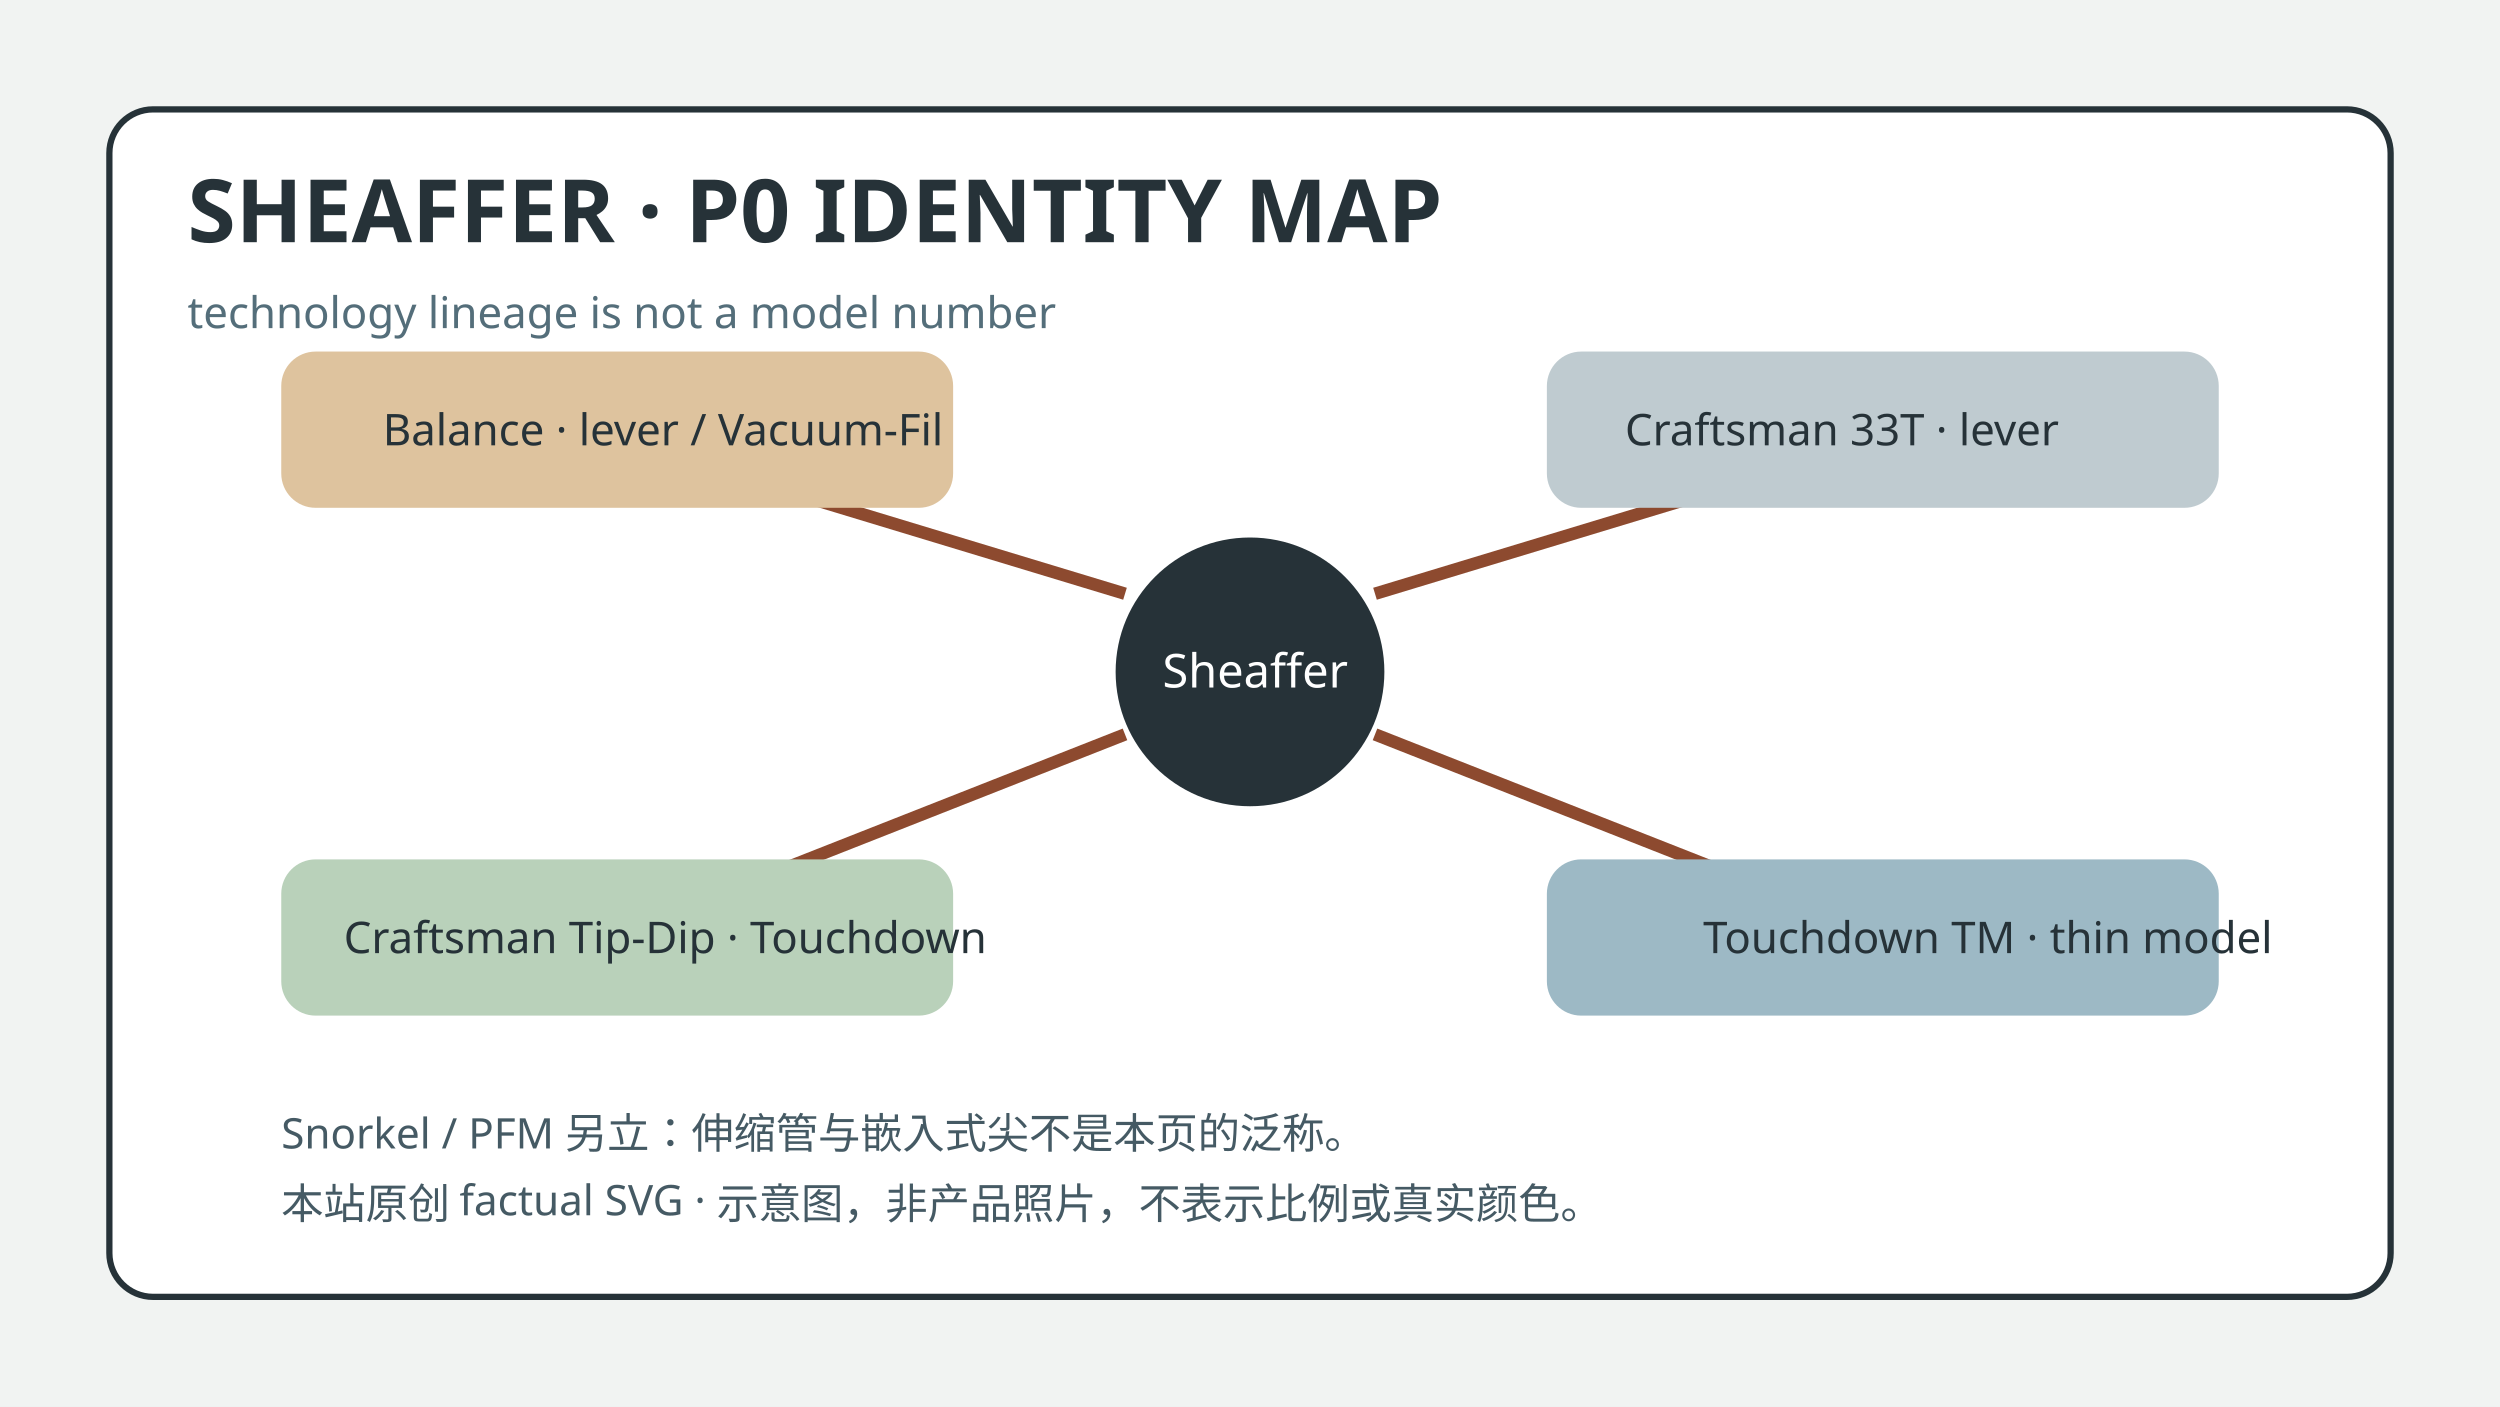
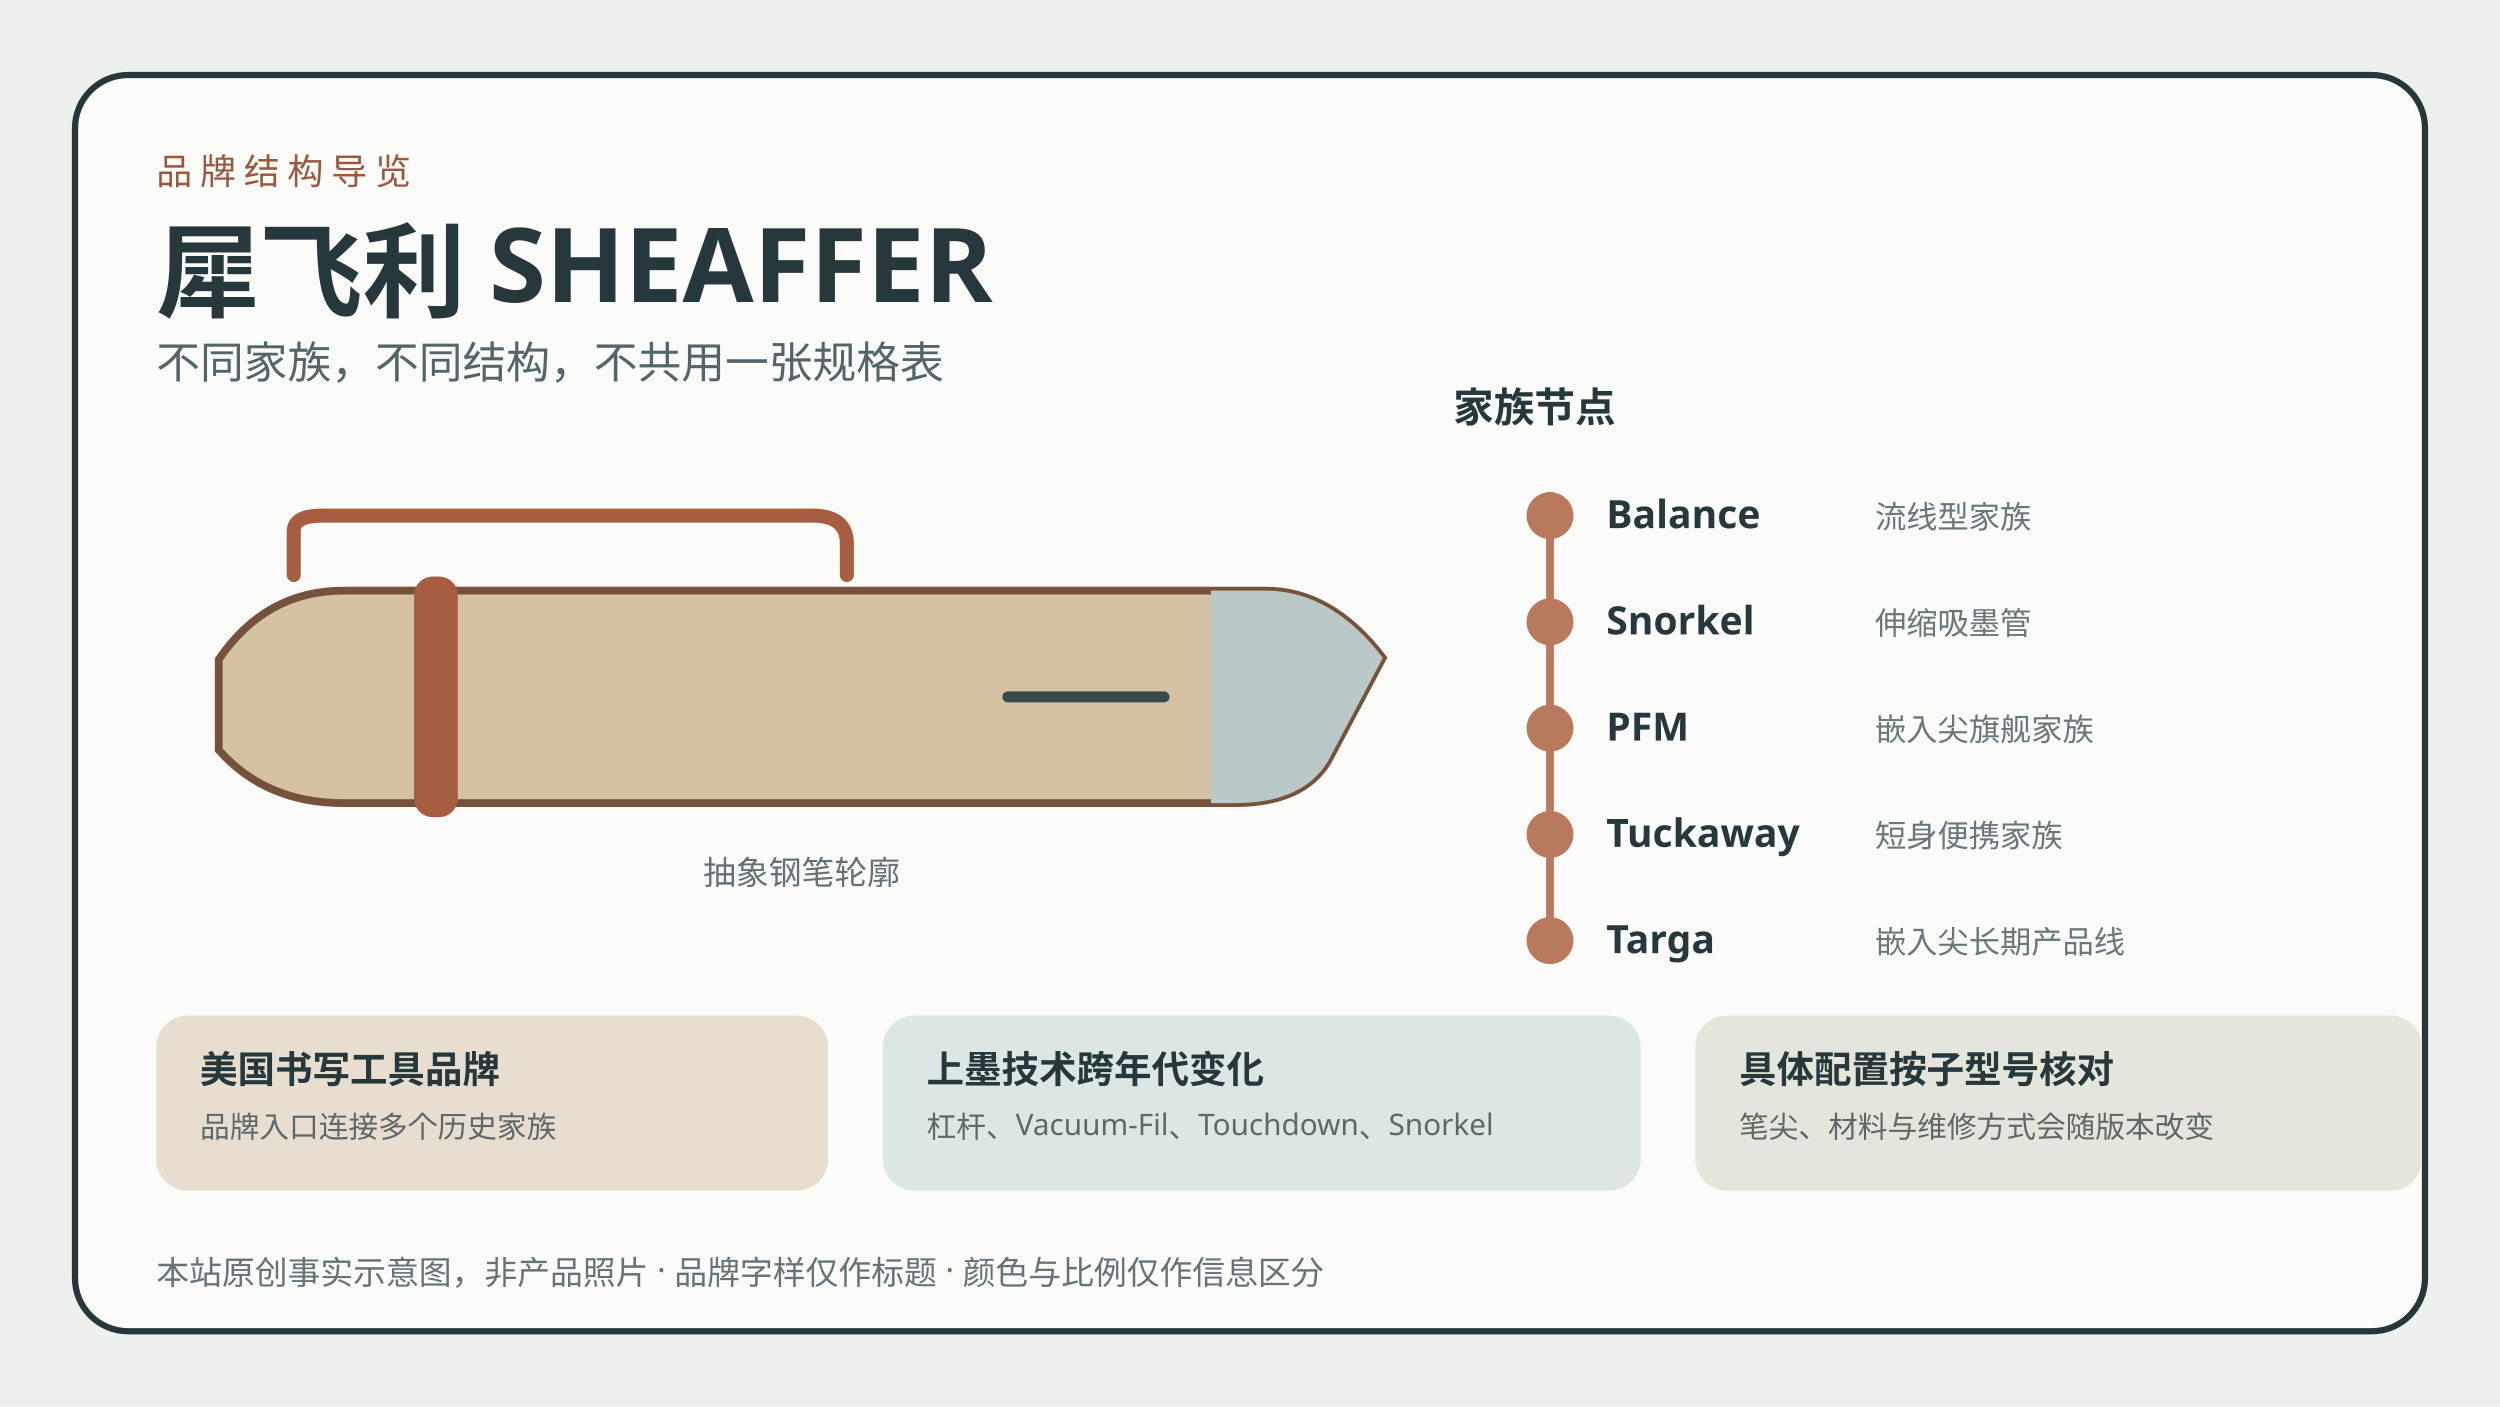
- <svg xmlns="http://www.w3.org/2000/svg" width="1600" height="900" viewBox="0 0 1600 900" role="img" aria-labelledby="title desc">
-   <rect width="1600" height="900" fill="#f1f3f2" />
-   <rect x="70" y="70" width="1460" height="760" rx="28" fill="#ffffff" stroke="#263238" stroke-width="4" />
-   <text x="120" y="155" font-family="sans-serif" font-size="56" font-weight="700" fill="#263238">SHEAFFER · P0 IDENTITY MAP</text>
-   <text x="120" y="210" font-family="sans-serif" font-size="28" fill="#546e7a">technology lineage is not a model number</text>
-   <circle cx="800" cy="430" r="86" fill="#263238" />
-   <text x="744" y="440" font-family="sans-serif" font-size="30" fill="#fff">Sheaffer</text>
-   <path d="M720 380 L390 280 M720 470 L390 600 M880 380 L1210 280 M880 470 L1210 600" stroke="#8d4a2f" stroke-width="8" />
-   <rect x="180" y="225" width="430" height="100" rx="22" fill="#dec39e" />
-   <text x="245" y="285" font-family="sans-serif" font-size="28" fill="#263238">Balance · lever / Vacuum-Fil</text>
-   <rect x="180" y="550" width="430" height="100" rx="22" fill="#b9d1ba" />
-   <text x="220" y="610" font-family="sans-serif" font-size="28" fill="#263238">Craftsman Tip-Dip · Touchdown</text>
-   <rect x="990" y="225" width="430" height="100" rx="22" fill="#bfcbd0" />
-   <text x="1040" y="285" font-family="sans-serif" font-size="28" fill="#263238">Craftsman 33T · lever</text>
-   <rect x="990" y="550" width="430" height="100" rx="22" fill="#9db9c5" />
-   <text x="1090" y="610" font-family="sans-serif" font-size="28" fill="#263238">Touchdown TM · thin model</text>
-   <text x="180" y="735" font-family="sans-serif" font-size="27" fill="#455a64">Snorkel / PFM 另立：伸缩管与嵌入式尖不是本页的泛称。</text>
-   <text x="180" y="780" font-family="sans-serif" font-size="27" fill="#455a64">本站原创 factual SVG · 示意图，非产品照片，不表示比例或真实颜色。</text>
+ <svg xmlns="http://www.w3.org/2000/svg" width="1600" height="900" viewBox="0 0 1600 900" role="img" aria-labelledby="title desc" data-license="site-original" data-kind="factual-svg">
+   <rect width="1600" height="900" fill="#edf0ec" />
+   <rect x="48" y="48" width="1504" height="804" rx="34" fill="#fbfcf9" stroke="#25373b" stroke-width="4" />
+   <g font-family="system-ui, 'PingFang SC', 'Microsoft YaHei', sans-serif">
+     <text x="100" y="118" fill="#9a593e" font-size="23" letter-spacing="5">品牌结构导览</text>
+     <text x="100" y="198" fill="#26383c" font-size="66" font-weight="750">犀飞利 SHEAFFER</text>
+     <text x="100" y="242" fill="#52666a" font-size="28">不同家族，不同结构，不共用一张规格表</text>
+   </g>
+   <g transform="translate(95 330)">
+     <path d="M45 92 Q75 48 125 48 H715 Q757 48 790 91 L755 157 Q739 184 695 184 H125 Q75 184 45 150Z" fill="#d5c2a3" stroke="#76513c" stroke-width="5" />
+     <rect x="170" y="39" width="28" height="154" rx="12" fill="#a75d40" />
+     <path d="M680 48 H715 Q757 48 790 91 L755 157 Q739 184 695 184 H680Z" fill="#bac8c7" />
+     <path d="M93 38 V10 Q93 0 111 0 H425 Q447 0 447 18 V38" fill="none" stroke="#a75d40" stroke-width="9" stroke-linecap="round" />
+     <path d="M550 116 H650" stroke="#37494d" stroke-width="7" stroke-linecap="round" />
+     <text x="418" y="236" text-anchor="middle" fill="#637174" font-family="system-ui, 'PingFang SC', sans-serif" font-size="21">抽象钢笔轮廓</text>
+   </g>
+   <g transform="translate(930 270)" font-family="system-ui, 'PingFang SC', 'Microsoft YaHei', sans-serif">
+     <text x="0" y="0" fill="#26383c" font-size="26" font-weight="700">家族节点</text>
+     <path d="M62 45 V332" stroke="#b9795c" stroke-width="5" />
+     <circle cx="62" cy="60" r="15" fill="#b9795c" />
+     <text x="98" y="68" fill="#26383c" font-size="25" font-weight="700">Balance</text>
+     <text x="270" y="68" fill="#68777a" font-size="20">流线型家族</text>
+     <circle cx="62" cy="128" r="15" fill="#b9795c" />
+     <text x="98" y="136" fill="#26383c" font-size="25" font-weight="700">Snorkel</text>
+     <text x="270" y="136" fill="#68777a" font-size="20">伸缩吸墨管</text>
+     <circle cx="62" cy="196" r="15" fill="#b9795c" />
+     <text x="98" y="204" fill="#26383c" font-size="25" font-weight="700">PFM</text>
+     <text x="270" y="204" fill="#68777a" font-size="20">嵌入尖旗舰家族</text>
+     <circle cx="62" cy="264" r="15" fill="#b9795c" />
+     <text x="98" y="272" fill="#26383c" font-size="25" font-weight="700">Tuckaway</text>
+     <text x="270" y="272" fill="#68777a" font-size="20">短身便携家族</text>
+     <circle cx="62" cy="332" r="15" fill="#b9795c" />
+     <text x="98" y="340" fill="#26383c" font-size="25" font-weight="700">Targa</text>
+     <text x="270" y="340" fill="#68777a" font-size="20">嵌入尖长期产品线</text>
+   </g>
+   <g transform="translate(100 650)" font-family="system-ui, 'PingFang SC', 'Microsoft YaHei', sans-serif">
+     <rect width="430" height="112" rx="20" fill="#e7ded0" />
+     <text x="28" y="43" fill="#26383c" font-size="24" font-weight="700">美国书写工具品牌</text>
+     <text x="28" y="78" fill="#5f6868" font-size="19">品牌入口连接多个历史家族</text>
+     <rect x="465" width="485" height="112" rx="20" fill="#dce7e4" />
+     <text x="493" y="43" fill="#26383c" font-size="24" font-weight="700">上墨技术跨年代变化</text>
+     <text x="493" y="78" fill="#5f6868" font-size="19">杠杆、Vacuum-Fil、Touchdown、Snorkel</text>
+     <rect x="985" width="465" height="112" rx="20" fill="#e4e6dc" />
+     <text x="1013" y="43" fill="#26383c" font-size="24" font-weight="700">具体配置按子型号核对</text>
+     <text x="1013" y="78" fill="#5f6868" font-size="19">笔尖、材料与维修方式会随版本改变</text>
+   </g>
+   <text x="100" y="822" fill="#657376" font-family="system-ui, 'PingFang SC', sans-serif" font-size="21">本站原创事实示意图，非产品照片 · 品牌字样仅作标题 · 颜色与比例仅作信息区分</text>
</svg>
